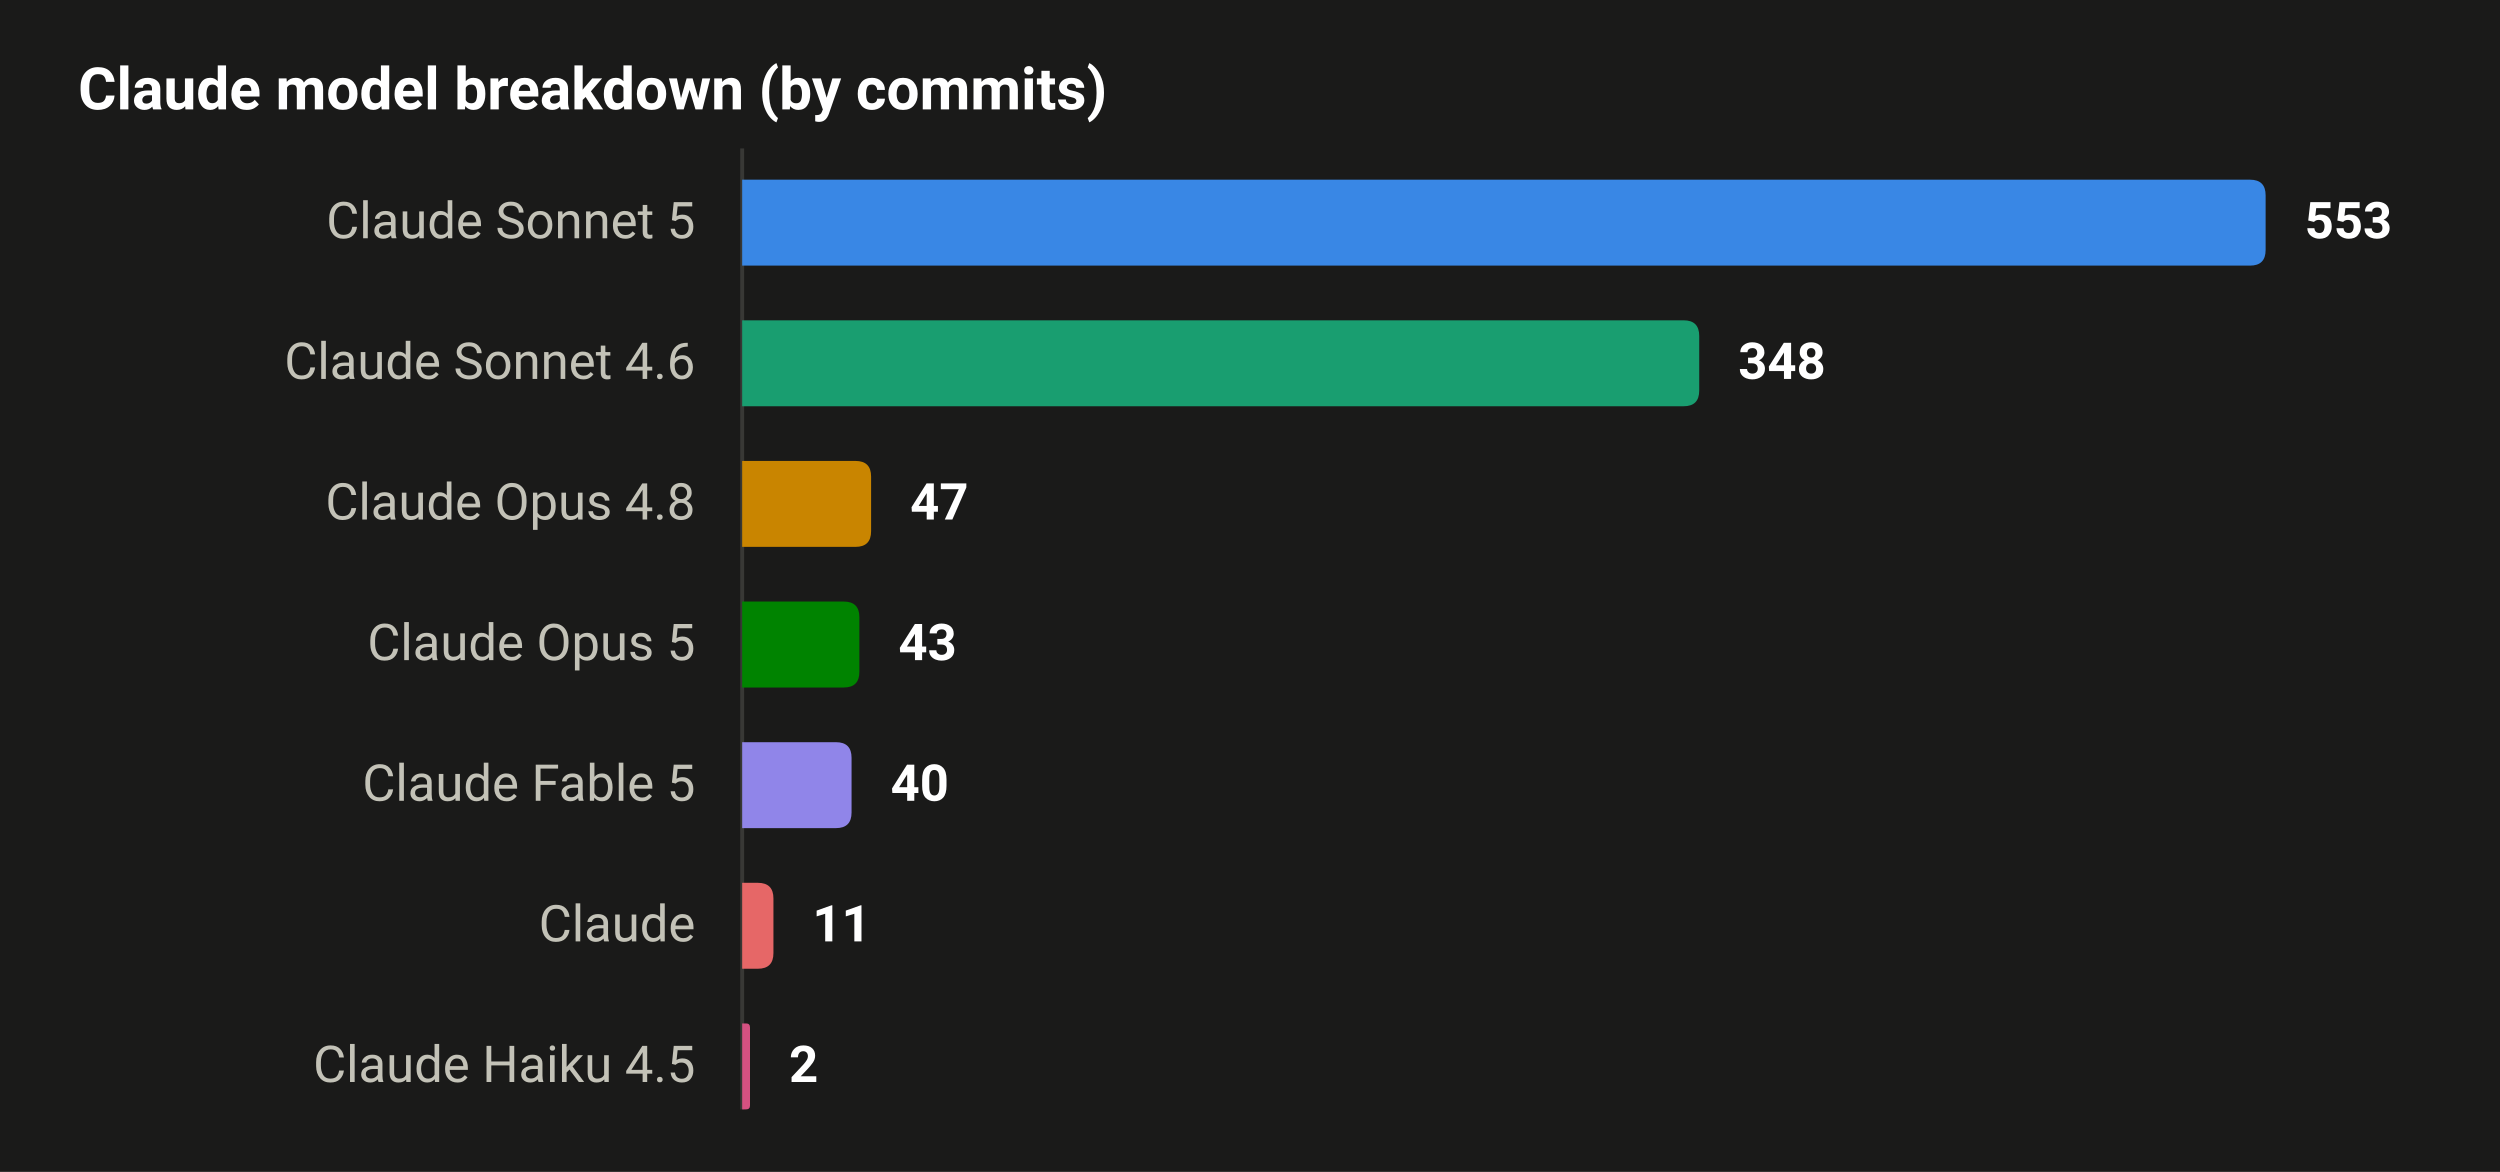
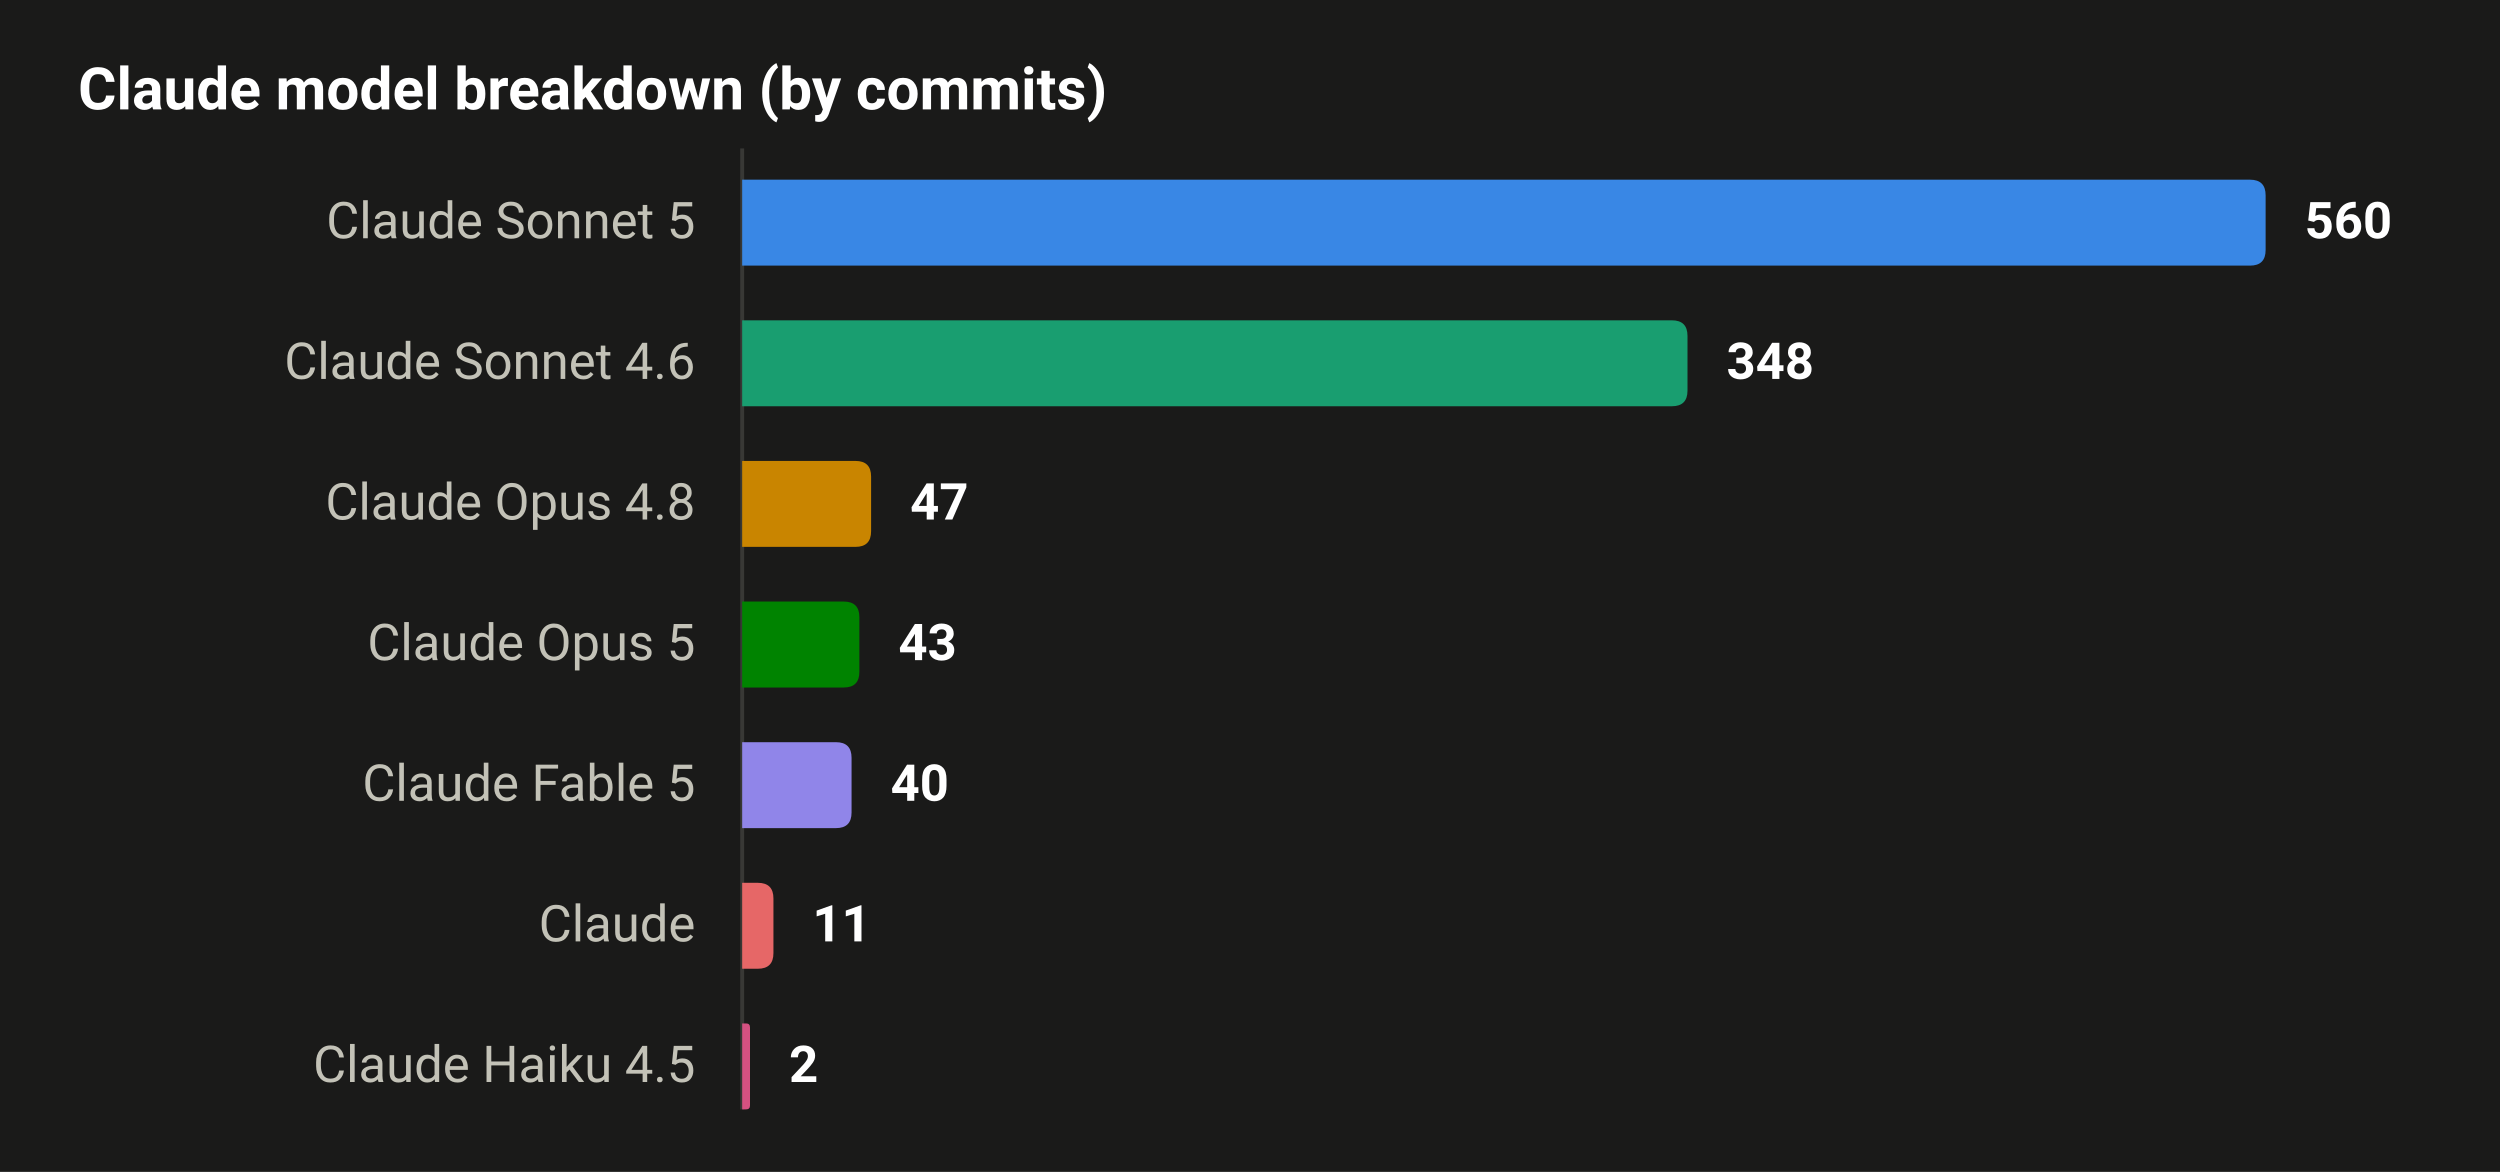
<svg xmlns="http://www.w3.org/2000/svg" width="640" height="300" viewBox="0 0 640 300" font-family="-apple-system, BlinkMacSystemFont, 'Segoe UI', Roboto, Helvetica, Arial, sans-serif">
  <rect width="640" height="300" fill="#1a1a19" />
  <text x="20" y="28" fill="#ffffff" font-size="15" font-weight="600">Claude model breakdown (by commits)</text>
  <line x1="190" y1="38" x2="190" y2="284" stroke="#383835" stroke-width="1" />
  <text x="178" y="61" fill="#c3c2b7" font-size="13" text-anchor="end">Claude Sonnet 5</text>
  <path d="M190,46 H576 Q580,46 580,50 V64 Q580,68 576,68 H190 Z" fill="#3987e5" />
-   <text x="590" y="61" fill="#ffffff" font-size="13" font-weight="600">553</text>
+   <text x="590" y="61" fill="#ffffff" font-size="13" font-weight="600">560</text>
  <text x="178" y="97" fill="#c3c2b7" font-size="13" text-anchor="end">Claude Sonnet 4.6</text>
-   <path d="M190,82 H431 Q435,82 435,86 V100 Q435,104 431,104 H190 Z" fill="#199e70" />
-   <text x="445" y="97" fill="#ffffff" font-size="13" font-weight="600">348</text>
+   <path d="M190,82 H428 Q432,82 432,86 V100 Q432,104 428,104 H190 Z" fill="#199e70" />
+   <text x="442" y="97" fill="#ffffff" font-size="13" font-weight="600">348</text>
  <text x="178" y="133" fill="#c3c2b7" font-size="13" text-anchor="end">Claude Opus 4.8</text>
  <path d="M190,118 H219 Q223,118 223,122 V136 Q223,140 219,140 H190 Z" fill="#c98500" />
  <text x="233" y="133" fill="#ffffff" font-size="13" font-weight="600">47</text>
  <text x="178" y="169" fill="#c3c2b7" font-size="13" text-anchor="end">Claude Opus 5</text>
  <path d="M190,154 H216 Q220,154 220,158 V172 Q220,176 216,176 H190 Z" fill="#008300" />
  <text x="230" y="169" fill="#ffffff" font-size="13" font-weight="600">43</text>
  <text x="178" y="205" fill="#c3c2b7" font-size="13" text-anchor="end">Claude Fable 5</text>
  <path d="M190,190 H214 Q218,190 218,194 V208 Q218,212 214,212 H190 Z" fill="#9085e9" />
  <text x="228" y="205" fill="#ffffff" font-size="13" font-weight="600">40</text>
  <text x="178" y="241" fill="#c3c2b7" font-size="13" text-anchor="end">Claude</text>
  <path d="M190,226 H194 Q198,226 198,230 V244 Q198,248 194,248 H190 Z" fill="#e66767" />
  <text x="208" y="241" fill="#ffffff" font-size="13" font-weight="600">11</text>
  <text x="178" y="277" fill="#c3c2b7" font-size="13" text-anchor="end">Claude Haiku 4.5</text>
  <path d="M190,262 H191 Q192,262 192,263 V283 Q192,284 191,284 H190 Z" fill="#d55181" />
  <text x="202" y="277" fill="#ffffff" font-size="13" font-weight="600">2</text>
</svg>
